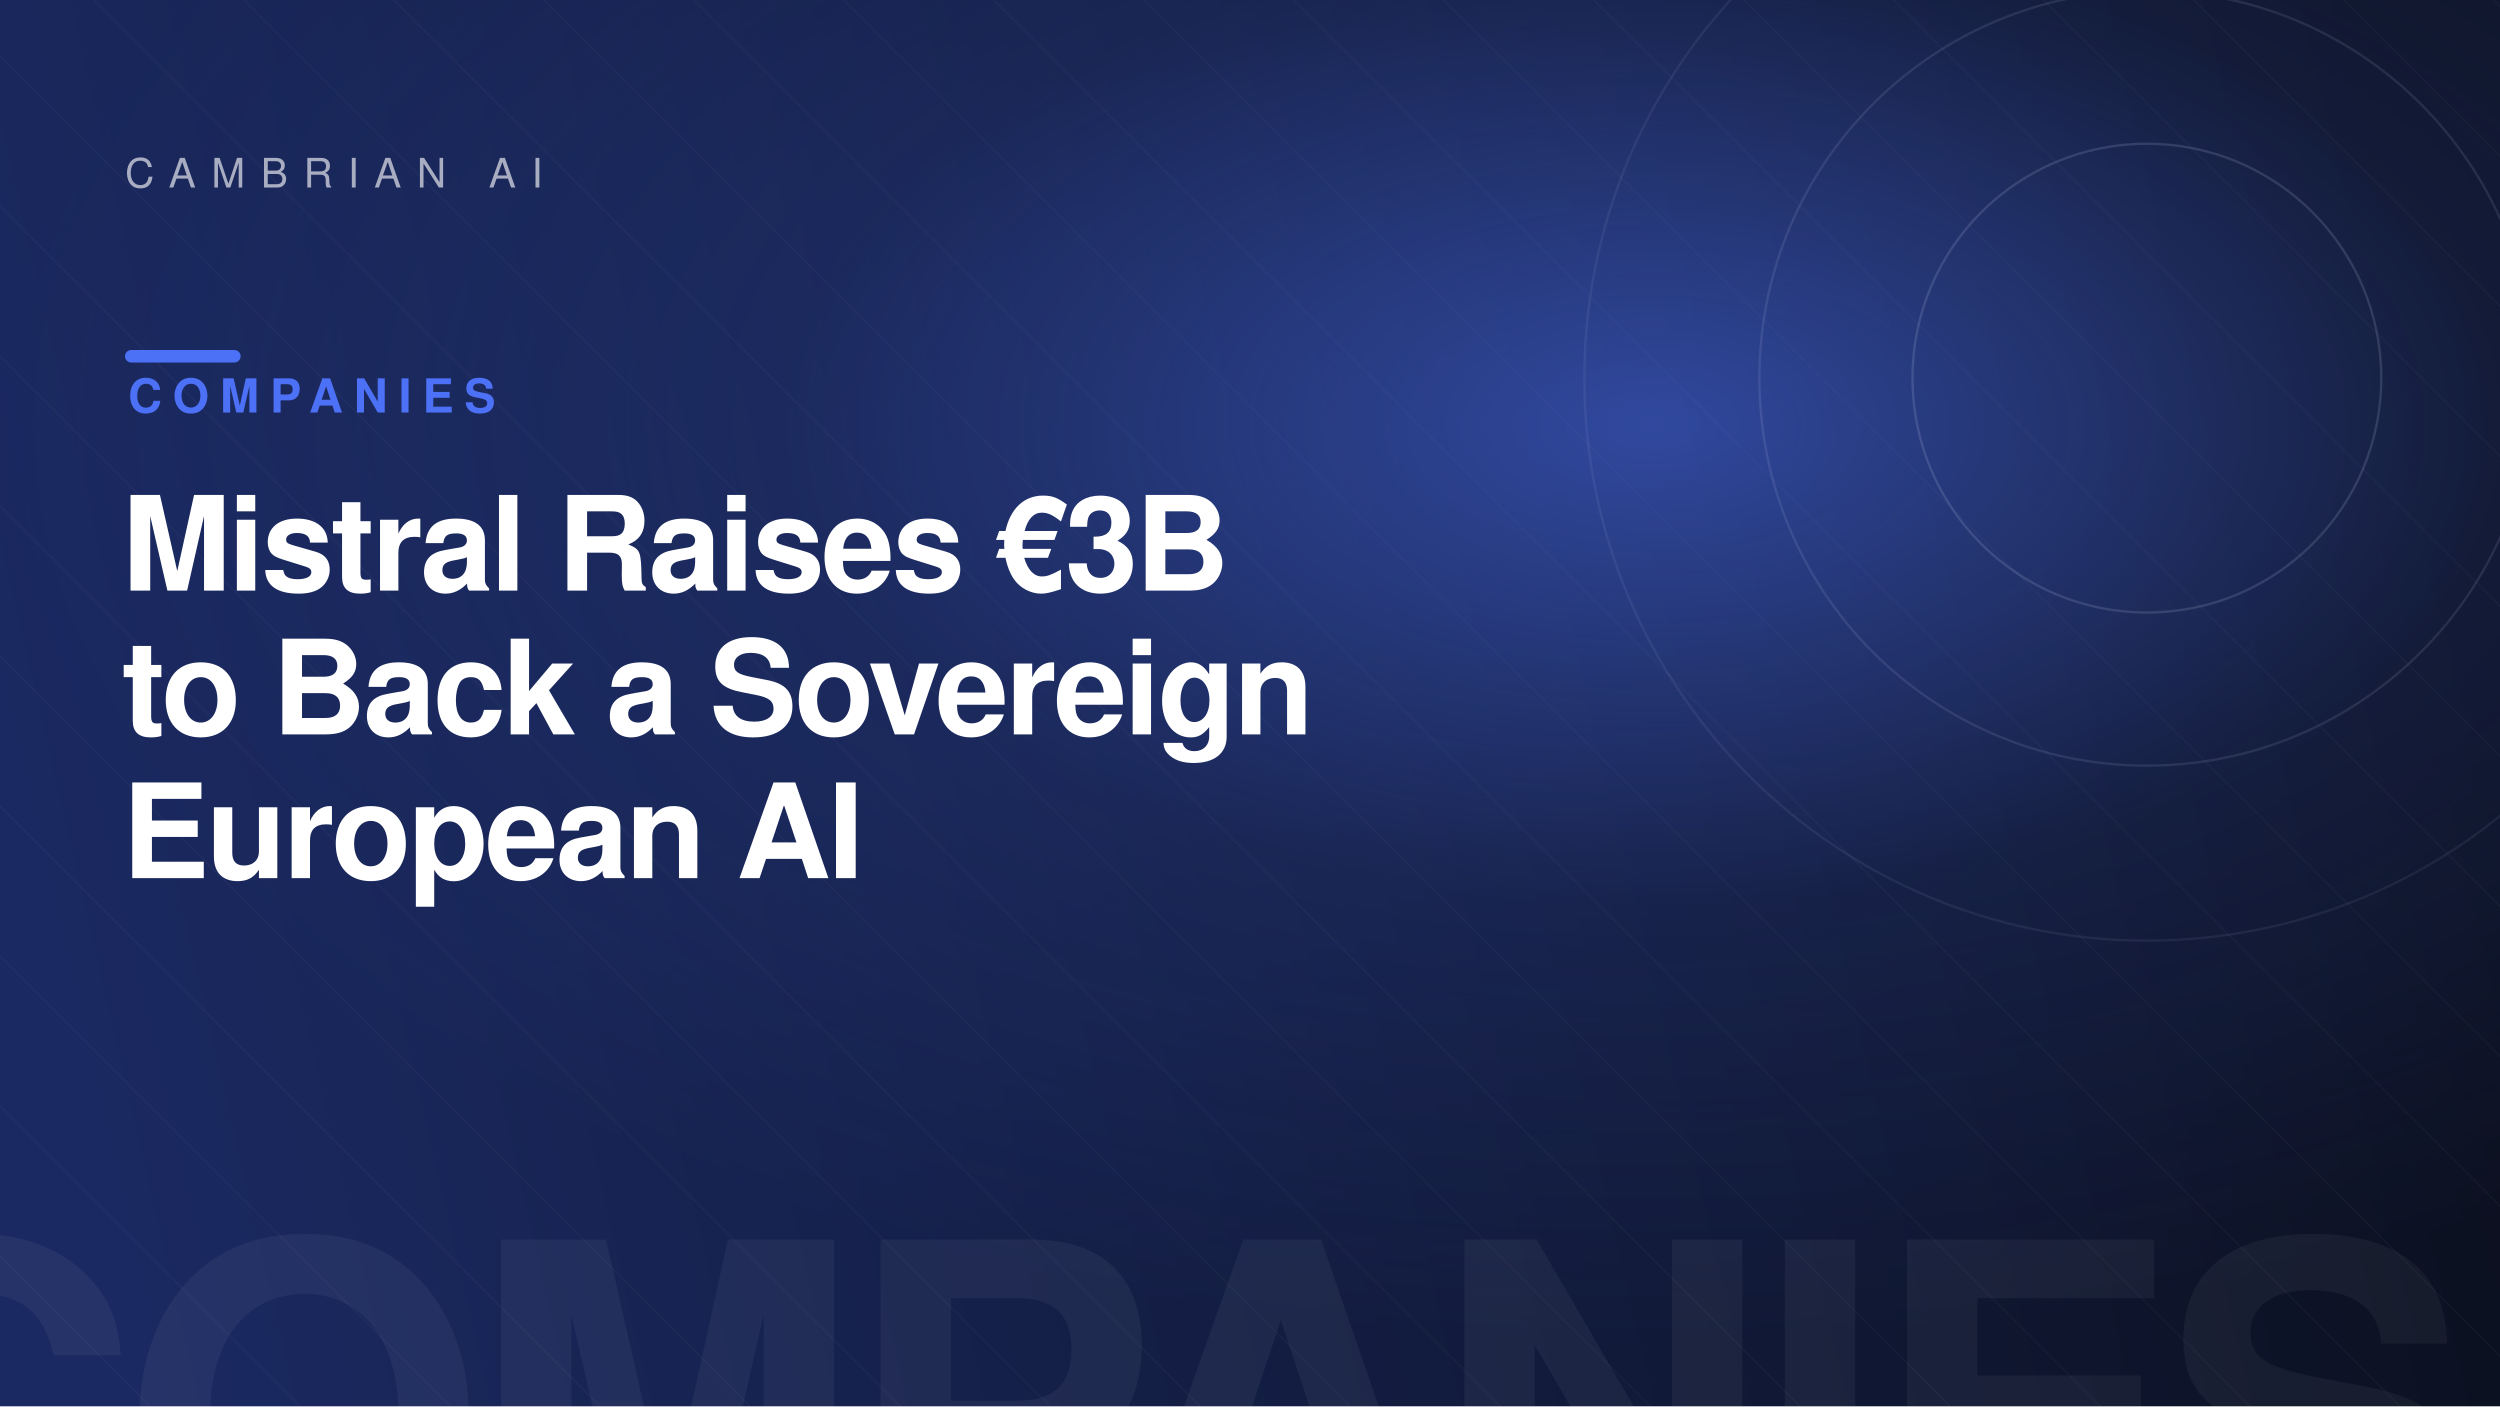
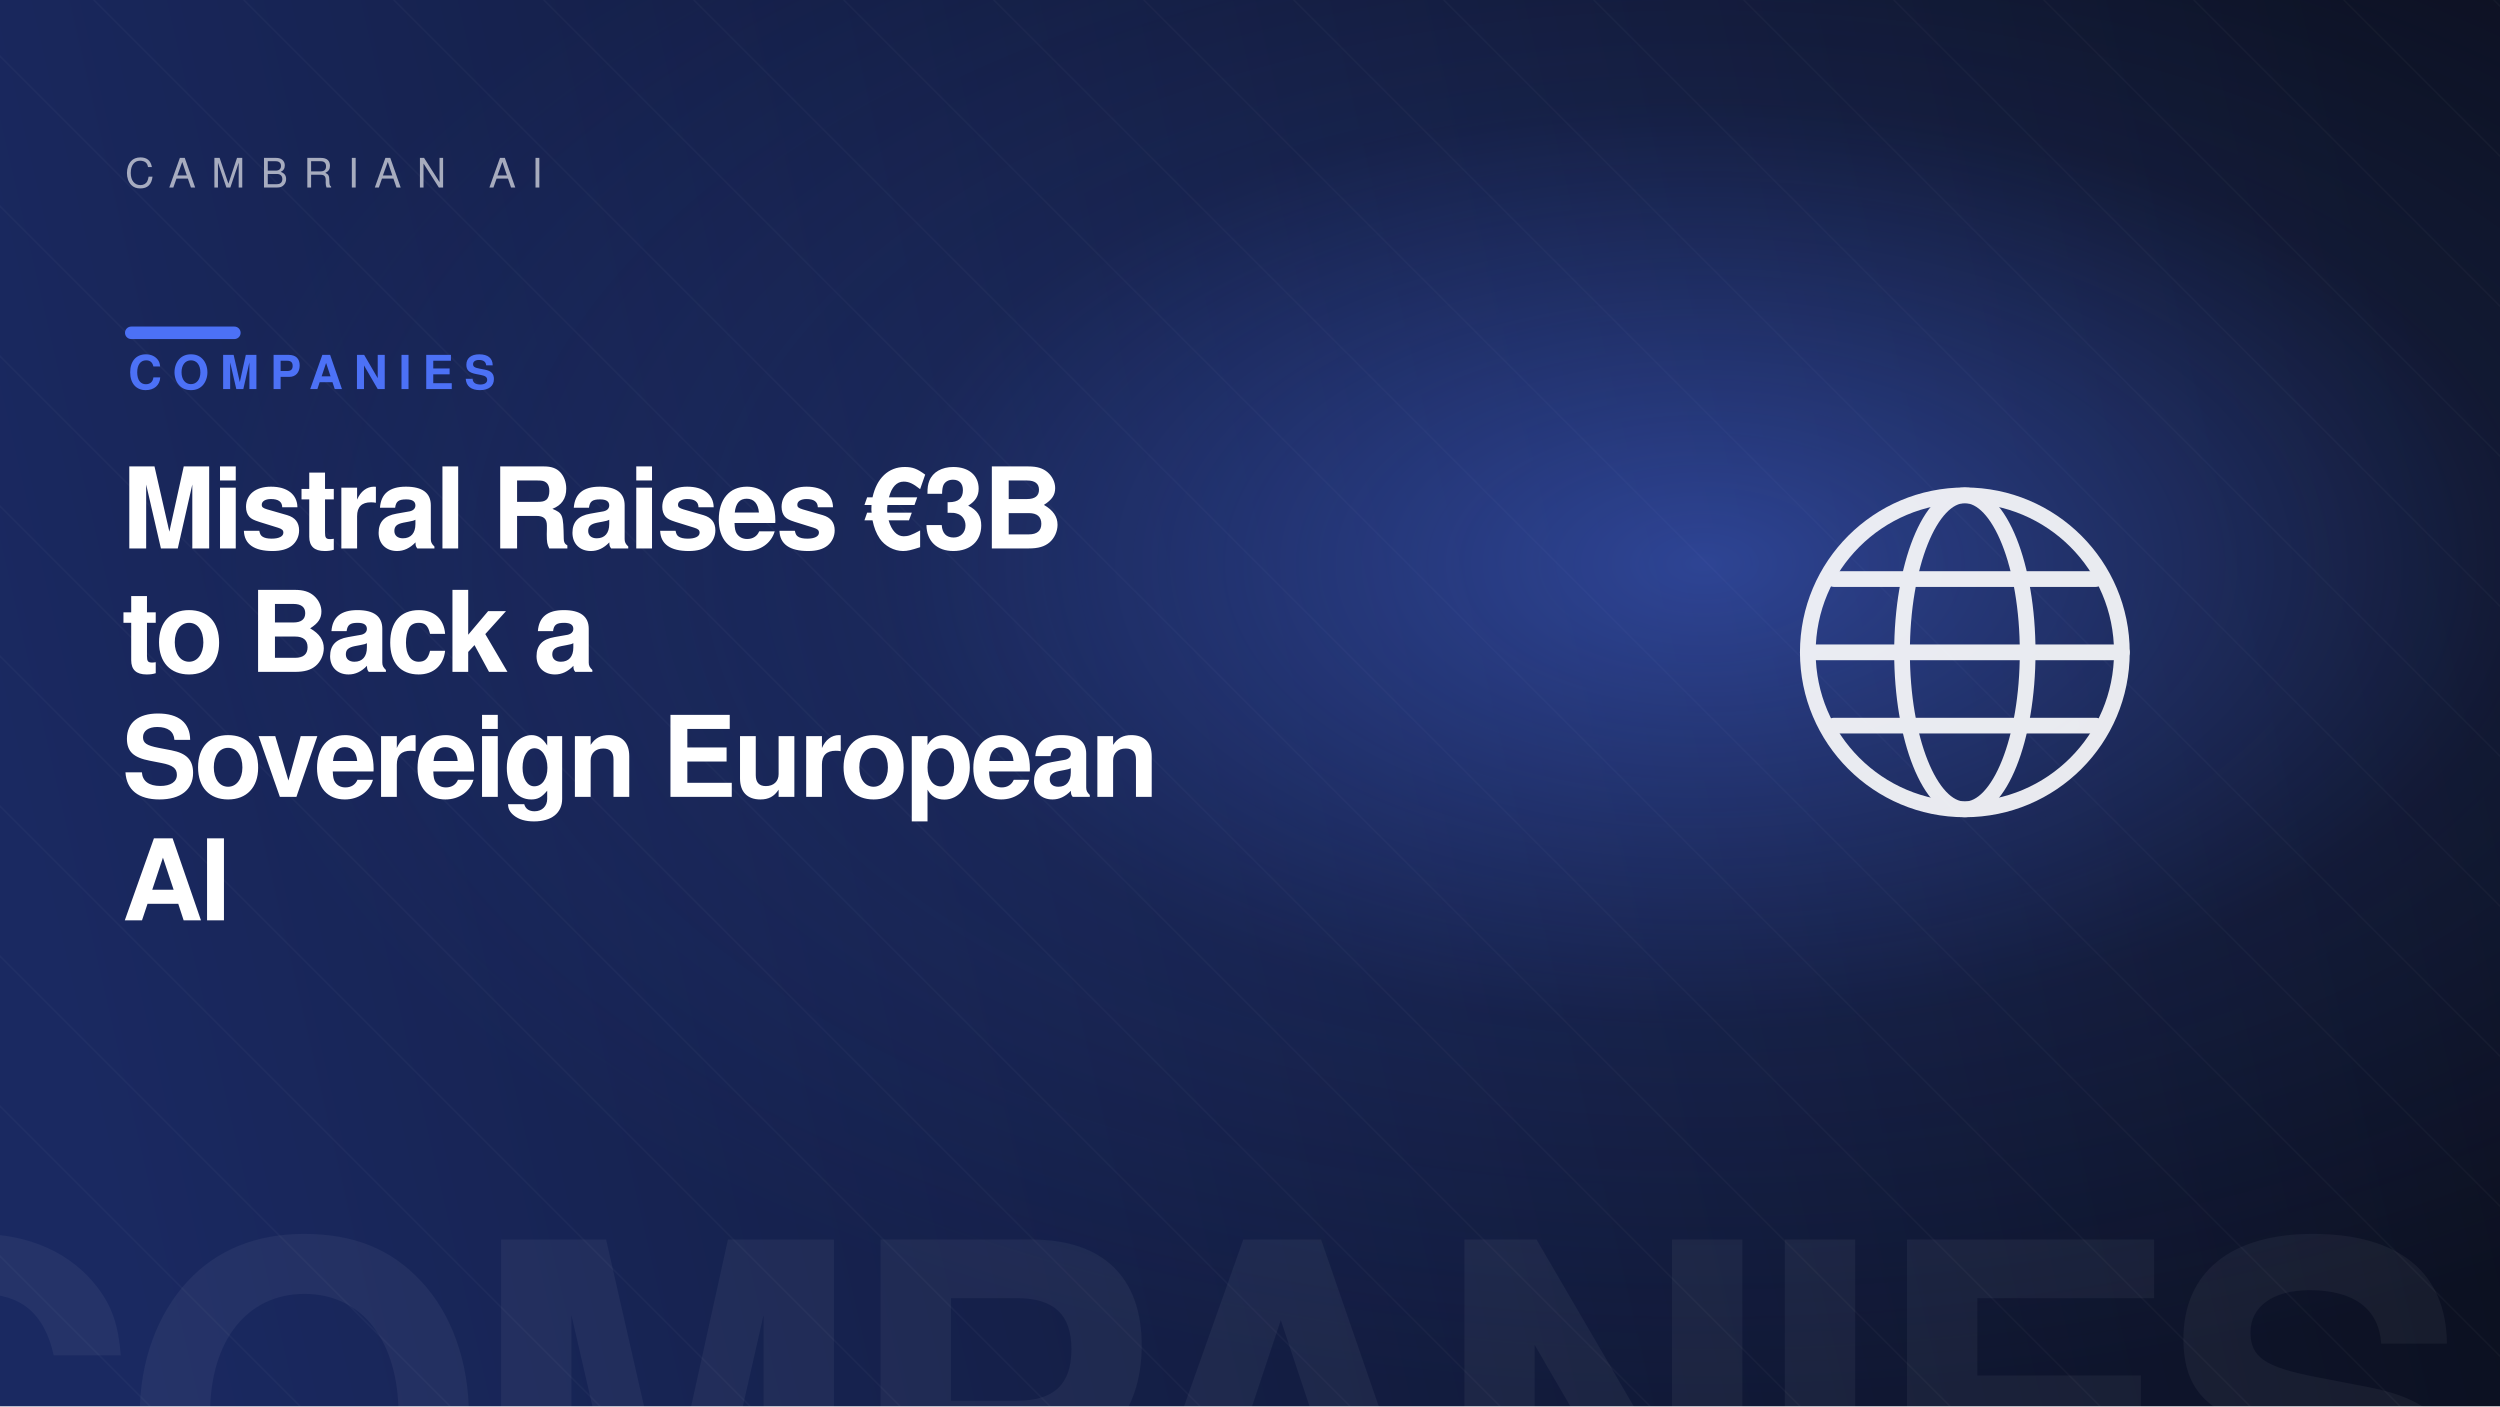
<svg xmlns="http://www.w3.org/2000/svg" width="1600" height="900" viewBox="0 0 1600 900" role="img" aria-label="Mistral Raises €3B to Back a Sovereign European AI">
  <defs>
    <linearGradient id="bg" gradientTransform="rotate(173 0.5 0.5)">
      <stop offset="0" stop-color="hsl(227, 44%, 8%)" />
      <stop offset="1" stop-color="hsl(227, 58%, 24%)" />
    </linearGradient>
-     <radialGradient id="glow" cx="66%" cy="30%" r="66%">
-       <stop offset="0" stop-color="hsl(227, 90%, 63%)" stop-opacity="0.55" />
-       <stop offset="52%" stop-color="hsl(227, 90%, 63%)" stop-opacity="0.12" />
+     <radialGradient id="glow" cx="68%" cy="40%" r="60%">
+       <stop offset="0" stop-color="hsl(227, 90%, 63%)" stop-opacity="0.5" />
+       <stop offset="55%" stop-color="hsl(227, 90%, 63%)" stop-opacity="0.1" />
      <stop offset="100%" stop-color="hsl(227, 90%, 63%)" stop-opacity="0" />
    </radialGradient>
  </defs>
  <rect width="1600" height="900" fill="url(#bg)" />
  <g>
    <line x1="-900" y1="0" x2="0" y2="900" stroke="#ffffff" stroke-width="1" opacity="0.028" />
    <line x1="-804" y1="0" x2="96" y2="900" stroke="#ffffff" stroke-width="1" opacity="0.028" />
    <line x1="-708" y1="0" x2="192" y2="900" stroke="#ffffff" stroke-width="1" opacity="0.028" />
    <line x1="-612" y1="0" x2="288" y2="900" stroke="#ffffff" stroke-width="1" opacity="0.028" />
    <line x1="-516" y1="0" x2="384" y2="900" stroke="#ffffff" stroke-width="1" opacity="0.028" />
    <line x1="-420" y1="0" x2="480" y2="900" stroke="#ffffff" stroke-width="1" opacity="0.028" />
    <line x1="-324" y1="0" x2="576" y2="900" stroke="#ffffff" stroke-width="1" opacity="0.028" />
    <line x1="-228" y1="0" x2="672" y2="900" stroke="#ffffff" stroke-width="1" opacity="0.028" />
    <line x1="-132" y1="0" x2="768" y2="900" stroke="#ffffff" stroke-width="1" opacity="0.028" />
    <line x1="-36" y1="0" x2="864" y2="900" stroke="#ffffff" stroke-width="1" opacity="0.028" />
    <line x1="60" y1="0" x2="960" y2="900" stroke="#ffffff" stroke-width="1" opacity="0.028" />
    <line x1="156" y1="0" x2="1056" y2="900" stroke="#ffffff" stroke-width="1" opacity="0.028" />
    <line x1="252" y1="0" x2="1152" y2="900" stroke="#ffffff" stroke-width="1" opacity="0.028" />
    <line x1="348" y1="0" x2="1248" y2="900" stroke="#ffffff" stroke-width="1" opacity="0.028" />
    <line x1="444" y1="0" x2="1344" y2="900" stroke="#ffffff" stroke-width="1" opacity="0.028" />
    <line x1="540" y1="0" x2="1440" y2="900" stroke="#ffffff" stroke-width="1" opacity="0.028" />
    <line x1="636" y1="0" x2="1536" y2="900" stroke="#ffffff" stroke-width="1" opacity="0.028" />
    <line x1="732" y1="0" x2="1632" y2="900" stroke="#ffffff" stroke-width="1" opacity="0.028" />
    <line x1="828" y1="0" x2="1728" y2="900" stroke="#ffffff" stroke-width="1" opacity="0.028" />
    <line x1="924" y1="0" x2="1824" y2="900" stroke="#ffffff" stroke-width="1" opacity="0.028" />
    <line x1="1020" y1="0" x2="1920" y2="900" stroke="#ffffff" stroke-width="1" opacity="0.028" />
    <line x1="1116" y1="0" x2="2016" y2="900" stroke="#ffffff" stroke-width="1" opacity="0.028" />
    <line x1="1212" y1="0" x2="2112" y2="900" stroke="#ffffff" stroke-width="1" opacity="0.028" />
    <line x1="1308" y1="0" x2="2208" y2="900" stroke="#ffffff" stroke-width="1" opacity="0.028" />
    <line x1="1404" y1="0" x2="2304" y2="900" stroke="#ffffff" stroke-width="1" opacity="0.028" />
    <line x1="1500" y1="0" x2="2400" y2="900" stroke="#ffffff" stroke-width="1" opacity="0.028" />
    <line x1="1596" y1="0" x2="2496" y2="900" stroke="#ffffff" stroke-width="1" opacity="0.028" />
  </g>
  <text x="1584" y="1012" text-anchor="end" font-family="Helvetica, Arial, sans-serif" font-size="300" font-weight="800" letter-spacing="-10" fill="#ffffff" opacity="0.05">COMPANIES</text>
  <rect width="1600" height="900" fill="url(#glow)" />
-   <g>
-     <circle cx="1374" cy="242" r="150" fill="none" stroke="hsl(227, 55%, 86%)" stroke-width="1.5" opacity="0.16" />
-     <circle cx="1374" cy="242" r="248" fill="none" stroke="hsl(227, 55%, 86%)" stroke-width="1.5" opacity="0.12" />
-     <circle cx="1374" cy="242" r="360" fill="none" stroke="hsl(227, 55%, 86%)" stroke-width="1.5" opacity="0.08" />
+   <g transform="translate(1090 250) scale(3.35)" fill="none" stroke="#ffffff" stroke-width="3" stroke-linecap="round" stroke-linejoin="round" opacity="0.9">
+     <circle cx="50" cy="50" r="30" />
+     <ellipse cx="50" cy="50" rx="12" ry="30" />
+     <path d="M20 50H80M25 36H75M25 64H75" />
  </g>
  <text x="80" y="120" font-family="Helvetica, Arial, sans-serif" font-size="26" letter-spacing="10" fill="#ffffff" opacity="0.62">CAMBRIAN AI</text>
-   <rect x="80" y="224" width="74" height="8" rx="4" fill="hsl(227, 90%, 63%)" />
-   <text x="82" y="264" font-family="Helvetica, Arial, sans-serif" font-size="30" font-weight="700" letter-spacing="7" fill="hsl(227, 90%, 63%)">COMPANIES</text>
-   <text x="78" y="378" font-family="Helvetica, Arial, sans-serif" font-size="84" font-weight="700" letter-spacing="-2" fill="#ffffff">Mistral Raises €3B</text>
-   <text x="78" y="470" font-family="Helvetica, Arial, sans-serif" font-size="84" font-weight="700" letter-spacing="-2" fill="#ffffff">to Back a Sovereign</text>
-   <text x="78" y="562" font-family="Helvetica, Arial, sans-serif" font-size="84" font-weight="700" letter-spacing="-2" fill="#ffffff">European AI</text>
+   <rect x="80" y="209" width="74" height="8" rx="4" fill="hsl(227, 90%, 63%)" />
+   <text x="82" y="249" font-family="Helvetica, Arial, sans-serif" font-size="30" font-weight="700" letter-spacing="7" fill="hsl(227, 90%, 63%)">COMPANIES</text>
+   <text x="78" y="351" font-family="Helvetica, Arial, sans-serif" font-size="72" font-weight="700" letter-spacing="-2" fill="#ffffff">Mistral Raises €3B</text>
+   <text x="78" y="430" font-family="Helvetica, Arial, sans-serif" font-size="72" font-weight="700" letter-spacing="-2" fill="#ffffff">to Back a</text>
+   <text x="78" y="510" font-family="Helvetica, Arial, sans-serif" font-size="72" font-weight="700" letter-spacing="-2" fill="#ffffff">Sovereign European</text>
+   <text x="78" y="589" font-family="Helvetica, Arial, sans-serif" font-size="72" font-weight="700" letter-spacing="-2" fill="#ffffff">AI</text>
</svg>
